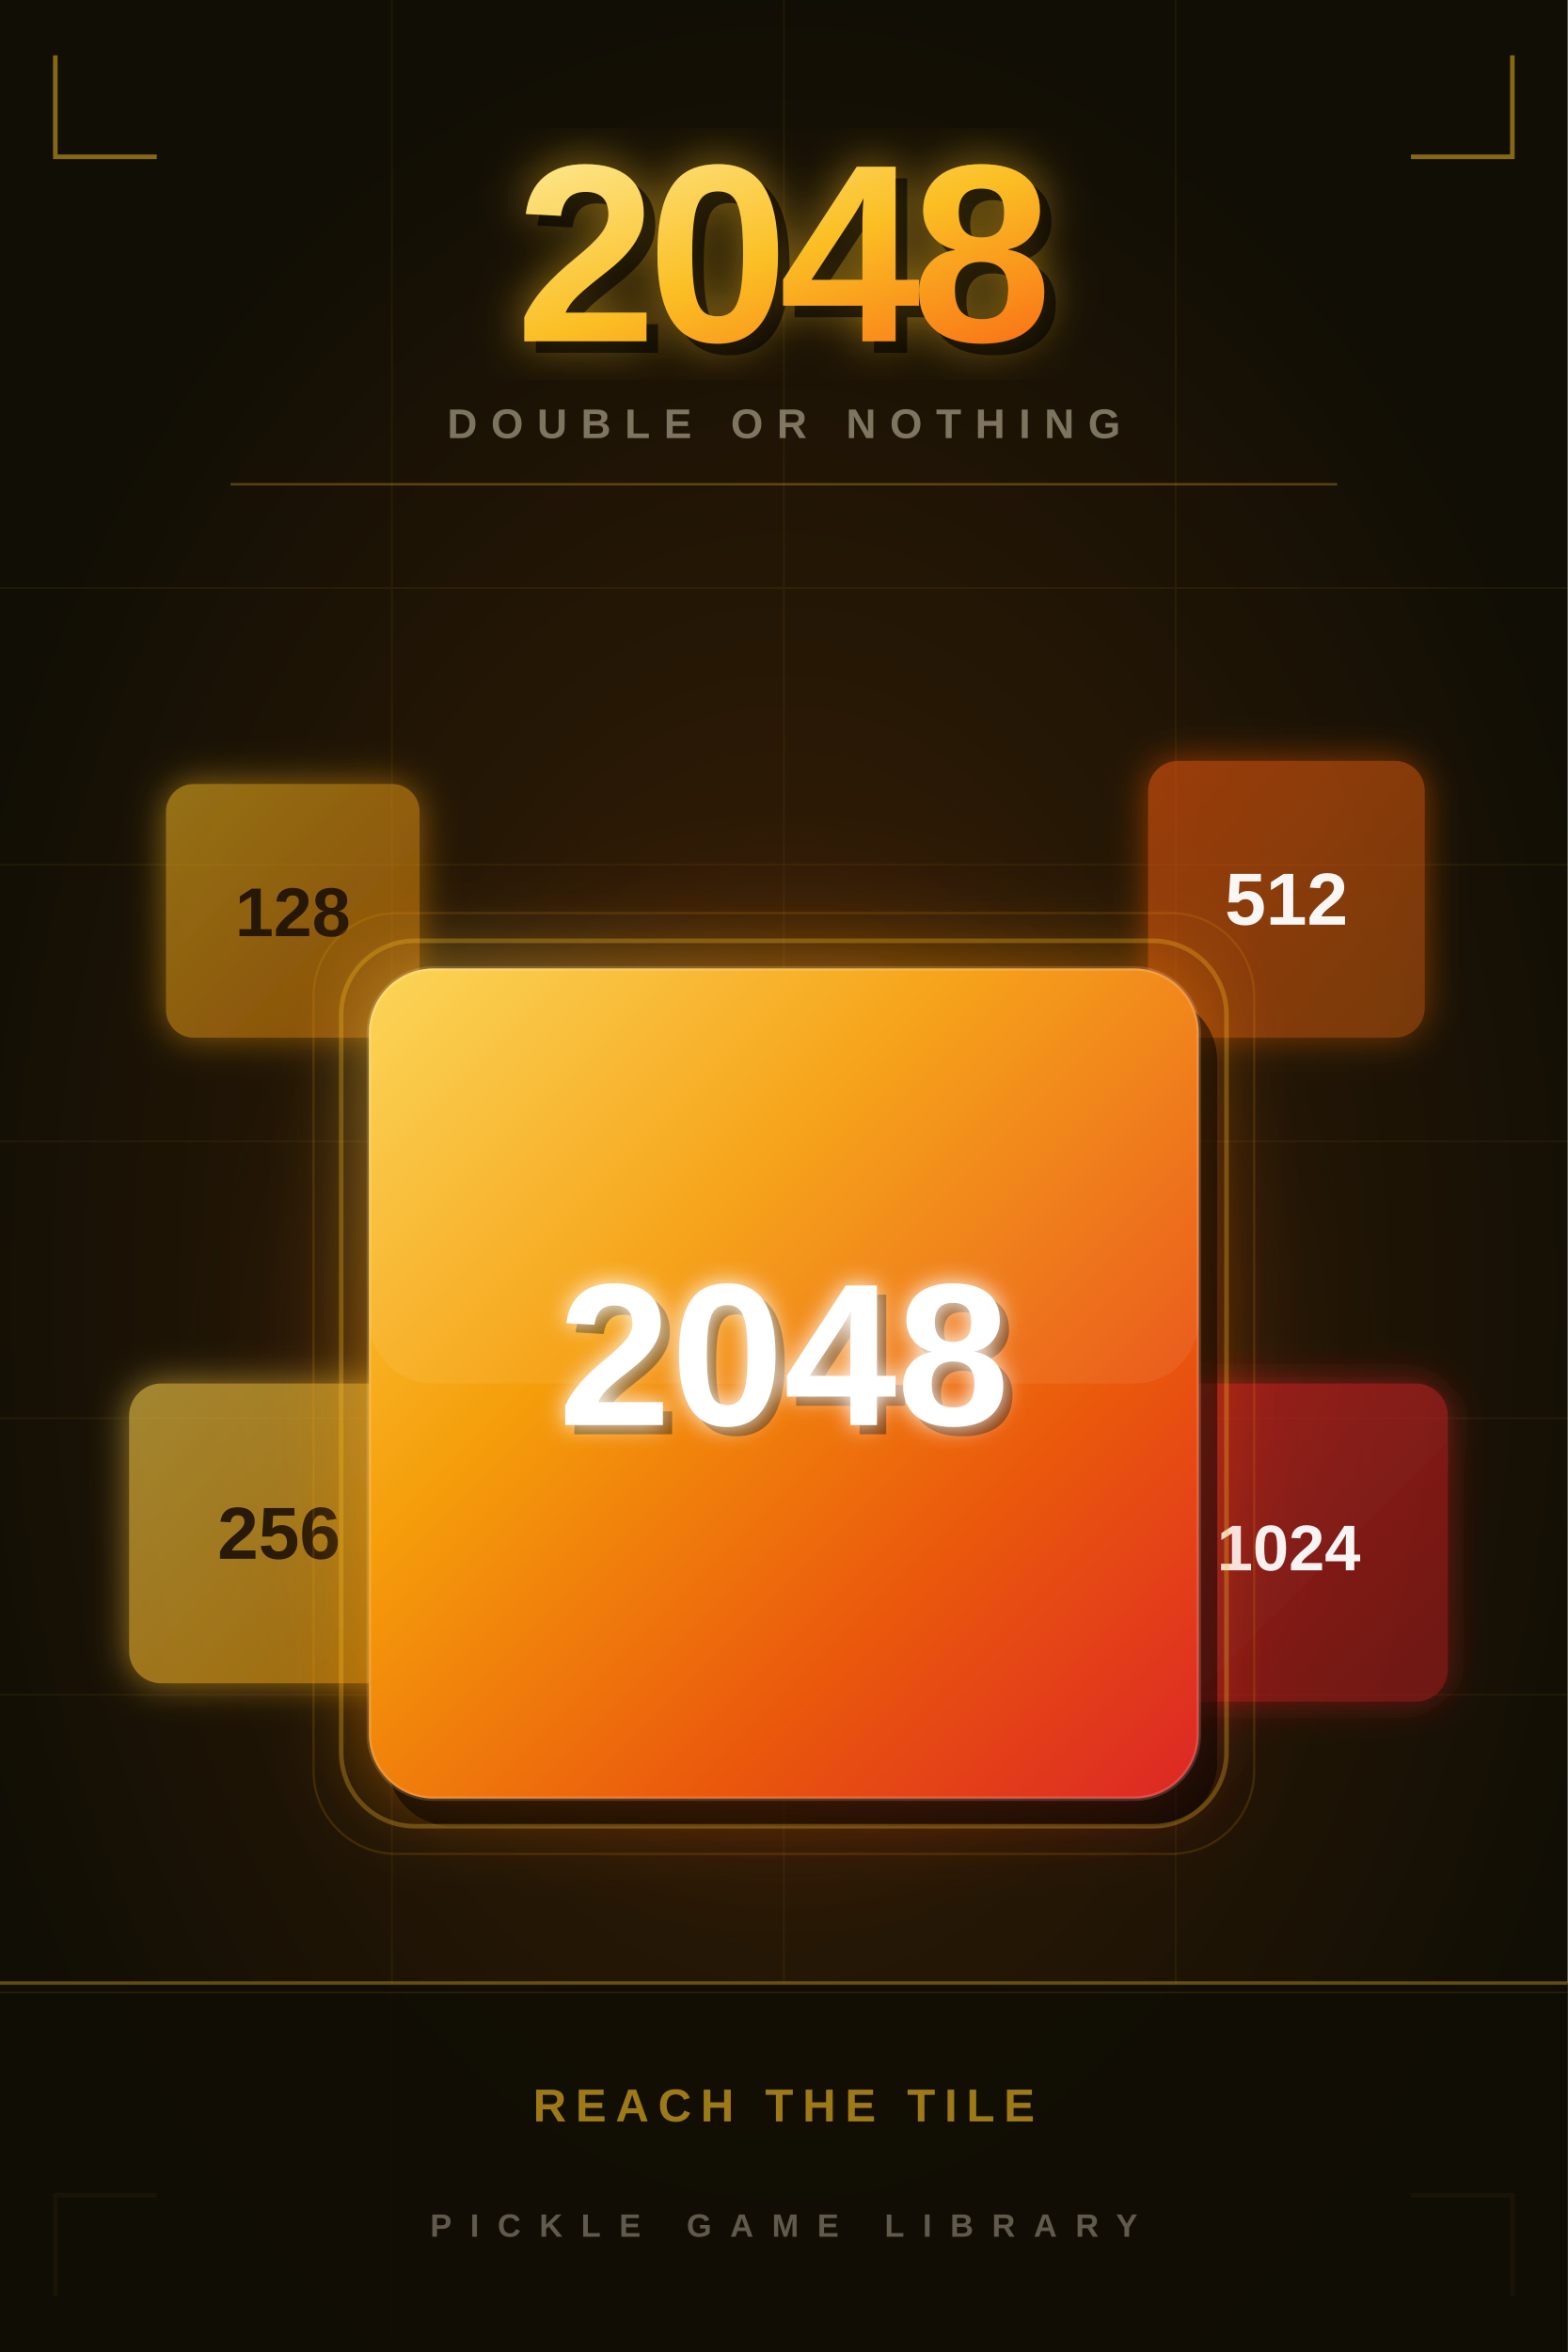
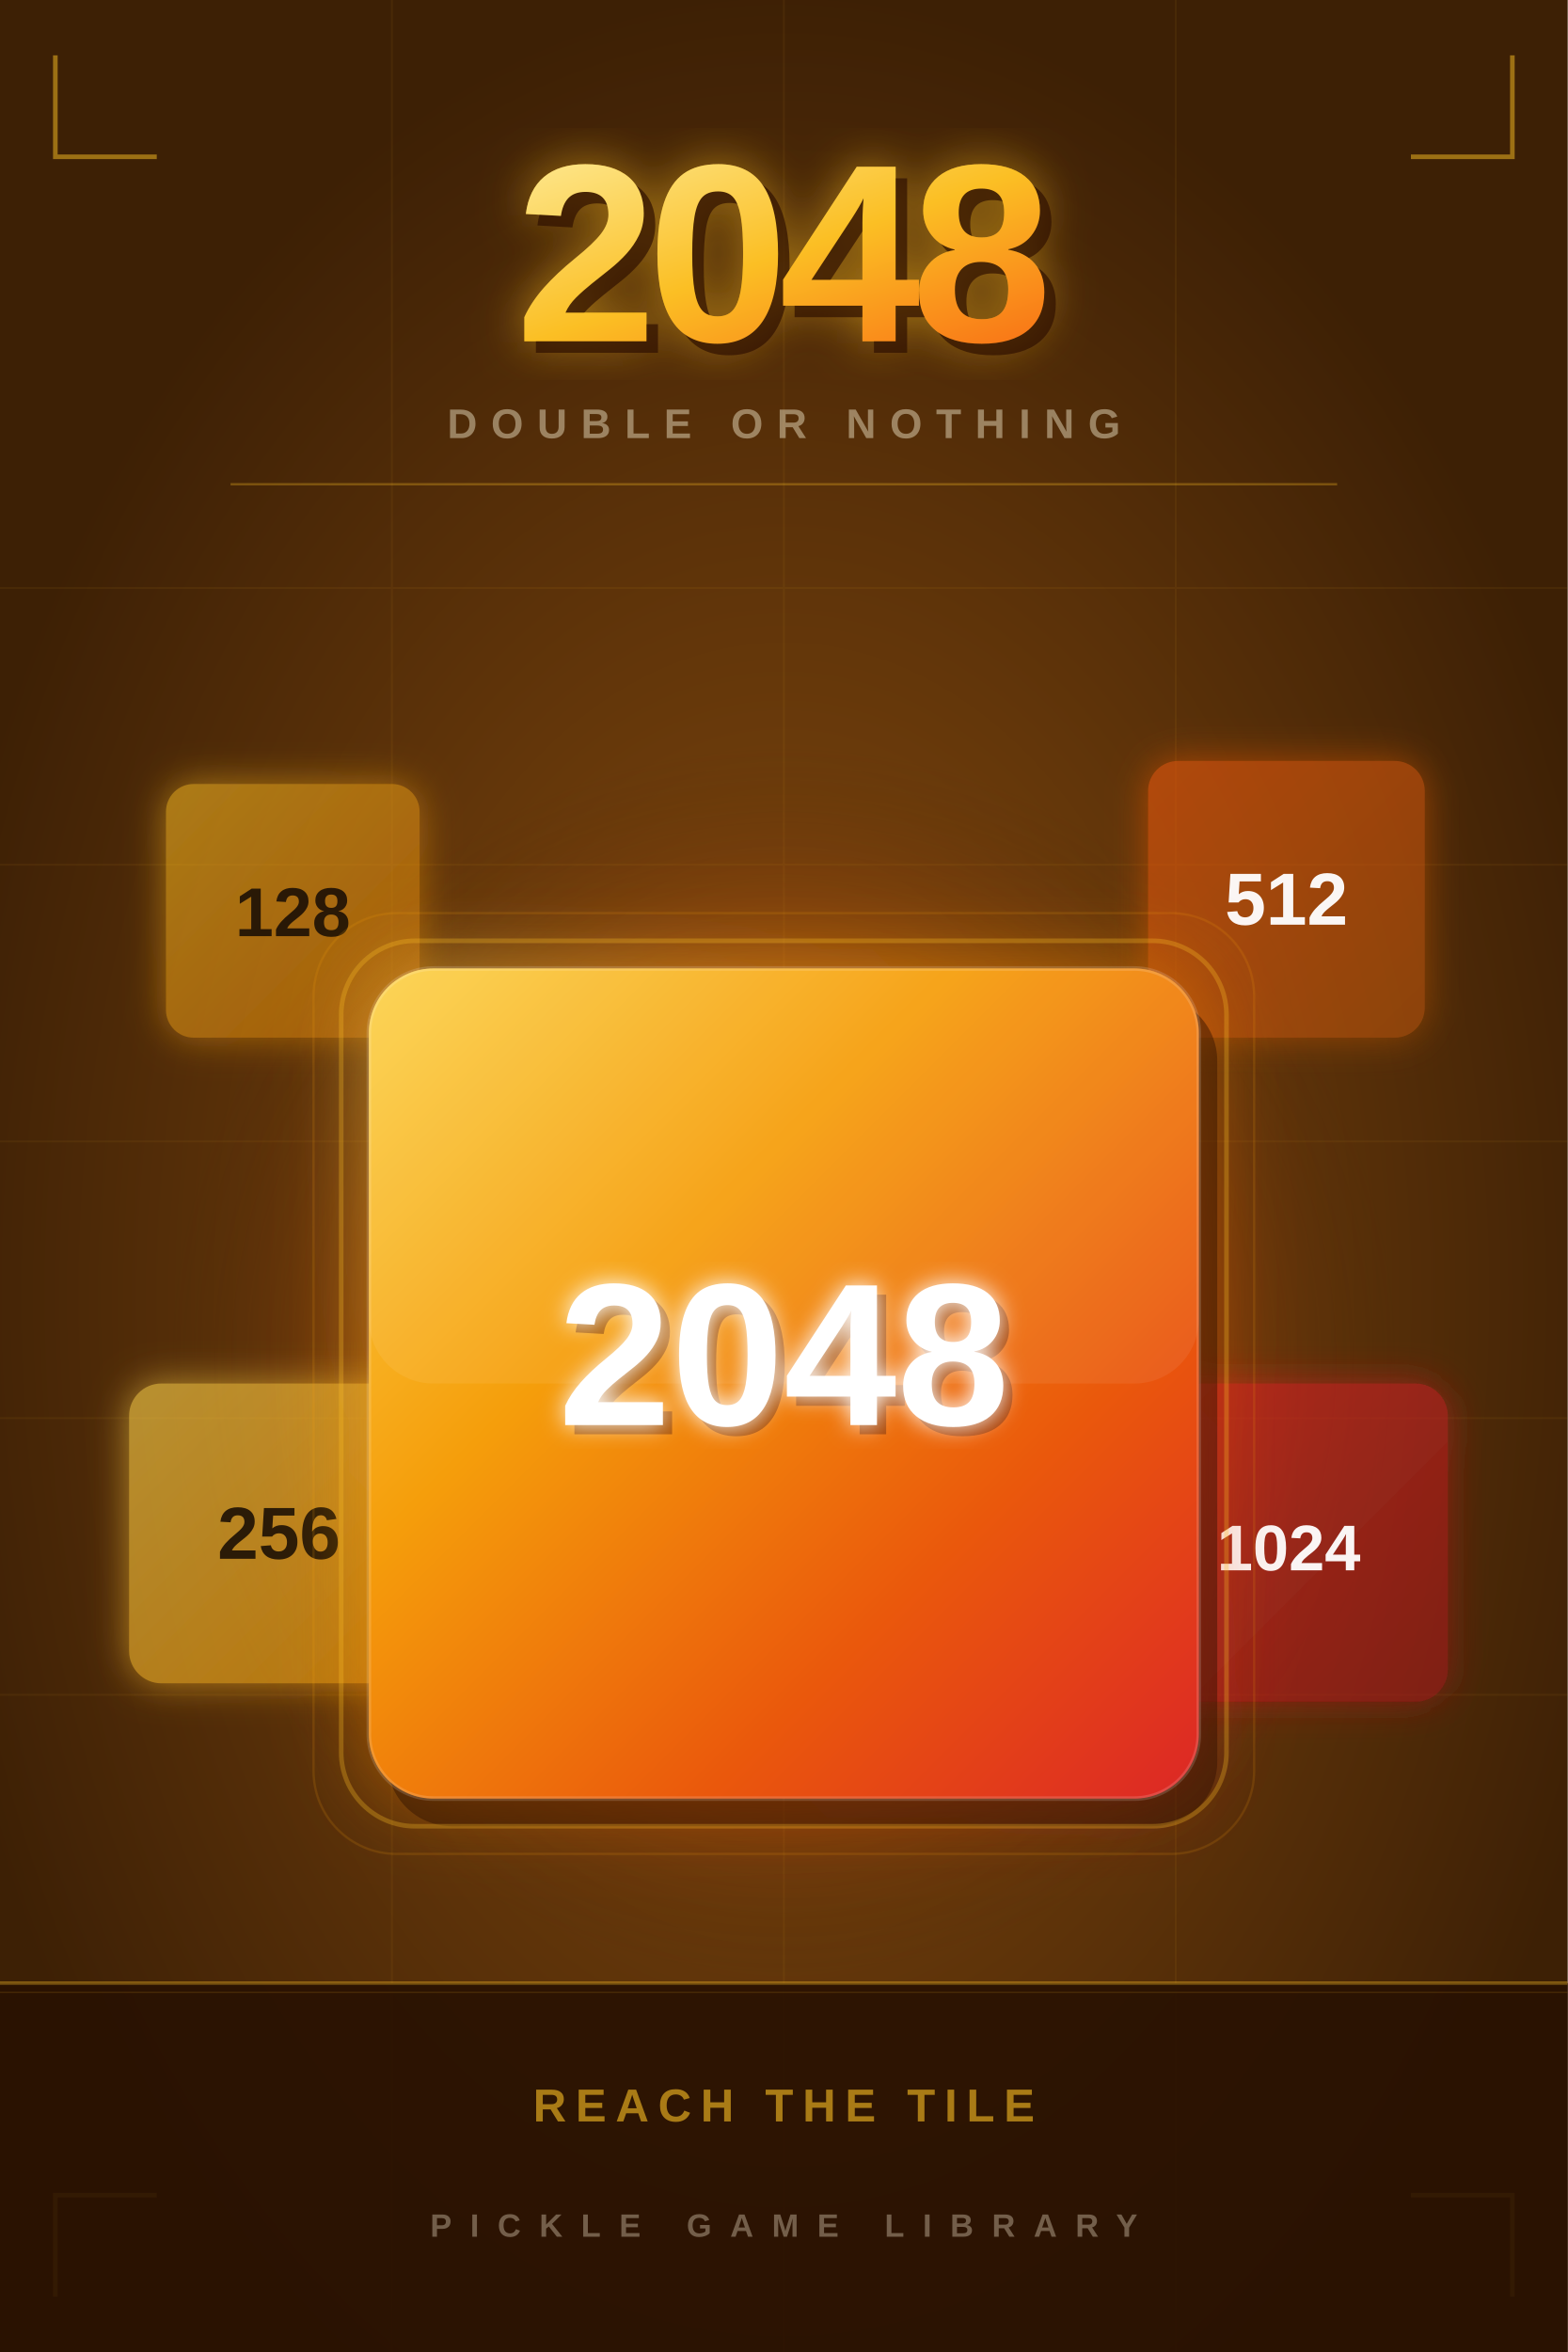
<svg xmlns="http://www.w3.org/2000/svg" viewBox="0 0 680 1020" width="400" height="600">
  <defs>
    <radialGradient id="bgGlow" cx="50%" cy="55%" r="55%">
-       <stop offset="0%" stop-color="#3a2005" stop-opacity="1" />
-       <stop offset="100%" stop-color="#110e05" stop-opacity="1" />
+       <stop offset="0%" stop-color="#8a4d0f" stop-opacity="1" />
+       <stop offset="100%" stop-color="#3d2005" stop-opacity="1" />
    </radialGradient>
    <radialGradient id="coreGlow" cx="50%" cy="50%" r="50%">
-       <stop offset="0%" stop-color="#f59e0b" stop-opacity="0.35" />
-       <stop offset="60%" stop-color="#ea580c" stop-opacity="0.15" />
-       <stop offset="100%" stop-color="#110e05" stop-opacity="0" />
+       <stop offset="0%" stop-color="#fbbf24" stop-opacity="0.5" />
+       <stop offset="60%" stop-color="#ea580c" stop-opacity="0.28" />
+       <stop offset="100%" stop-color="#3d2005" stop-opacity="0" />
    </radialGradient>
    <linearGradient id="tileGrad" x1="0%" y1="0%" x2="100%" y2="100%">
      <stop offset="0%" stop-color="#fcd34d" />
      <stop offset="35%" stop-color="#f59e0b" />
      <stop offset="70%" stop-color="#ea580c" />
      <stop offset="100%" stop-color="#dc2626" />
    </linearGradient>
    <linearGradient id="tile512" x1="0%" y1="0%" x2="100%" y2="100%">
      <stop offset="0%" stop-color="#ea580c" />
      <stop offset="100%" stop-color="#b45309" />
    </linearGradient>
    <linearGradient id="tile1024" x1="0%" y1="0%" x2="100%" y2="100%">
      <stop offset="0%" stop-color="#dc2626" />
      <stop offset="100%" stop-color="#991b1b" />
    </linearGradient>
    <linearGradient id="tile256" x1="0%" y1="0%" x2="100%" y2="100%">
      <stop offset="0%" stop-color="#fcd34d" />
      <stop offset="100%" stop-color="#f59e0b" />
    </linearGradient>
    <linearGradient id="tile128" x1="0%" y1="0%" x2="100%" y2="100%">
      <stop offset="0%" stop-color="#fbbf24" />
      <stop offset="100%" stop-color="#d97706" />
    </linearGradient>
    <linearGradient id="titleGrad" x1="0%" y1="0%" x2="100%" y2="100%">
      <stop offset="0%" stop-color="#fde68a" />
      <stop offset="50%" stop-color="#fbbf24" />
      <stop offset="100%" stop-color="#f97316" />
    </linearGradient>
    <filter id="tileGlow" x="-40%" y="-40%" width="180%" height="180%">
      <feGaussianBlur stdDeviation="18" result="blur" />
      <feMerge>
        <feMergeNode in="blur" />
        <feMergeNode in="SourceGraphic" />
      </feMerge>
    </filter>
    <filter id="titleGlow" x="-20%" y="-20%" width="140%" height="140%">
      <feGaussianBlur stdDeviation="10" result="blur" />
      <feMerge>
        <feMergeNode in="blur" />
        <feMergeNode in="SourceGraphic" />
      </feMerge>
    </filter>
    <filter id="softGlow" x="-15%" y="-15%" width="130%" height="130%">
      <feGaussianBlur stdDeviation="5" result="blur" />
      <feMerge>
        <feMergeNode in="blur" />
        <feMergeNode in="SourceGraphic" />
      </feMerge>
    </filter>
    <filter id="smallGlow" x="-20%" y="-20%" width="140%" height="140%">
      <feGaussianBlur stdDeviation="8" result="blur" />
      <feMerge>
        <feMergeNode in="blur" />
        <feMergeNode in="SourceGraphic" />
      </feMerge>
    </filter>
    <clipPath id="clip">
      <rect width="680" height="1020" />
    </clipPath>
  </defs>
  <g clip-path="url(#clip)">
    <rect width="680" height="1020" fill="url(#bgGlow)" />
    <g opacity="0.06" stroke="#fbbf24" stroke-width="0.8">
      <line x1="0" y1="255" x2="680" y2="255" />
      <line x1="0" y1="375" x2="680" y2="375" />
      <line x1="0" y1="495" x2="680" y2="495" />
      <line x1="0" y1="615" x2="680" y2="615" />
      <line x1="0" y1="735" x2="680" y2="735" />
      <line x1="170" y1="0" x2="170" y2="1020" />
      <line x1="340" y1="0" x2="340" y2="1020" />
      <line x1="510" y1="0" x2="510" y2="1020" />
    </g>
    <ellipse cx="340" cy="590" rx="270" ry="270" fill="url(#coreGlow)" />
    <polyline points="24,24 24,68 68,68" fill="none" stroke="#fbbf24" stroke-width="2" opacity="0.5" />
    <polyline points="656,24 656,68 612,68" fill="none" stroke="#fbbf24" stroke-width="2" opacity="0.5" />
    <polyline points="24,996 24,952 68,952" fill="none" stroke="#fbbf24" stroke-width="2" opacity="0.5" />
    <polyline points="656,996 656,952 612,952" fill="none" stroke="#fbbf24" stroke-width="2" opacity="0.5" />
    <text x="340" y="148" text-anchor="middle" font-family="'Arial Black', Arial, sans-serif" font-size="110" font-weight="900" letter-spacing="-4" fill="#fbbf24" filter="url(#titleGlow)" opacity="0.6">2048</text>
-     <text x="345" y="153" text-anchor="middle" font-family="'Arial Black', Arial, sans-serif" font-size="110" font-weight="900" letter-spacing="-4" fill="rgba(0,0,0,0.6)">2048</text>
+     <text x="345" y="153" text-anchor="middle" font-family="'Arial Black', Arial, sans-serif" font-size="110" font-weight="900" letter-spacing="-4" fill="rgba(48,17,1,0.7)">2048</text>
    <text x="340" y="148" text-anchor="middle" font-family="'Arial Black', Arial, sans-serif" font-size="110" font-weight="900" letter-spacing="-4" fill="url(#titleGrad)">2048</text>
    <text x="340" y="190" text-anchor="middle" font-family="Arial, sans-serif" font-size="18" font-weight="600" letter-spacing="6" fill="rgba(245,236,208,0.45)" text-transform="uppercase">DOUBLE OR NOTHING</text>
    <line x1="100" y1="210" x2="580" y2="210" stroke="#fbbf24" stroke-width="1" opacity="0.3" />
    <rect x="72" y="340" width="110" height="110" rx="12" fill="url(#tile128)" opacity="0.55" filter="url(#smallGlow)" />
    <text x="127" y="406" text-anchor="middle" font-family="'Arial Black', Arial, sans-serif" font-size="30" font-weight="900" fill="rgba(28,16,5,0.9)">128</text>
    <rect x="56" y="600" width="130" height="130" rx="14" fill="url(#tile256)" opacity="0.60" filter="url(#smallGlow)" />
    <text x="121" y="676" text-anchor="middle" font-family="'Arial Black', Arial, sans-serif" font-size="32" font-weight="900" fill="rgba(28,16,5,0.9)">256</text>
    <rect x="498" y="330" width="120" height="120" rx="13" fill="url(#tile512)" opacity="0.60" filter="url(#smallGlow)" />
    <text x="558" y="401" text-anchor="middle" font-family="'Arial Black', Arial, sans-serif" font-size="32" font-weight="900" fill="rgba(255,255,255,0.95)">512</text>
    <rect x="490" y="600" width="138" height="138" rx="14" fill="url(#tile1024)" opacity="0.65" filter="url(#smallGlow)" />
    <text x="559" y="681" text-anchor="middle" font-family="'Arial Black', Arial, sans-serif" font-size="28" font-weight="900" fill="rgba(255,255,255,0.95)">1024</text>
    <rect x="160" y="420" width="360" height="360" rx="28" fill="url(#tileGrad)" filter="url(#tileGlow)" opacity="0.55" />
-     <rect x="168" y="432" width="360" height="360" rx="28" fill="rgba(0,0,0,0.5)" />
+     <rect x="168" y="432" width="360" height="360" rx="28" fill="rgba(48,17,1,0.45)" />
    <rect x="160" y="420" width="360" height="360" rx="28" fill="url(#tileGrad)" />
    <rect x="160" y="420" width="360" height="180" rx="28" fill="rgba(255,255,255,0.07)" />
    <rect x="160" y="420" width="360" height="360" rx="28" fill="none" stroke="rgba(255,255,255,0.15)" stroke-width="2" />
-     <text x="344" y="622" text-anchor="middle" font-family="'Arial Black', Arial, sans-serif" font-size="88" font-weight="900" fill="rgba(0,0,0,0.4)">2048</text>
+     <text x="344" y="622" text-anchor="middle" font-family="'Arial Black', Arial, sans-serif" font-size="88" font-weight="900" fill="rgba(96,29,2,0.45)">2048</text>
    <text x="340" y="618" text-anchor="middle" font-family="'Arial Black', Arial, sans-serif" font-size="88" font-weight="900" fill="#ffffff" filter="url(#softGlow)">2048</text>
    <rect x="148" y="408" width="384" height="384" rx="32" fill="none" stroke="#fbbf24" stroke-width="2" opacity="0.3" />
    <rect x="136" y="396" width="408" height="408" rx="36" fill="none" stroke="#f59e0b" stroke-width="1" opacity="0.15" />
-     <rect x="0" y="860" width="680" height="160" fill="rgba(17,14,5,0.92)" />
+     <rect x="0" y="860" width="680" height="160" fill="rgba(40,17,2,0.9)" />
    <line x1="0" y1="860" x2="680" y2="860" stroke="#fbbf24" stroke-width="1.5" opacity="0.35" />
    <line x1="0" y1="864" x2="680" y2="864" stroke="#fbbf24" stroke-width="0.5" opacity="0.15" />
    <text x="340" y="920" text-anchor="middle" font-family="'Arial Black', Arial, sans-serif" font-size="20" font-weight="700" letter-spacing="4" fill="rgba(251,191,36,0.6)">REACH THE TILE</text>
    <text x="340" y="970" text-anchor="middle" font-family="'Arial Black', Arial, sans-serif" font-size="14" font-weight="600" letter-spacing="8" fill="rgba(245,236,208,0.35)">PICKLE GAME LIBRARY</text>
  </g>
</svg>
